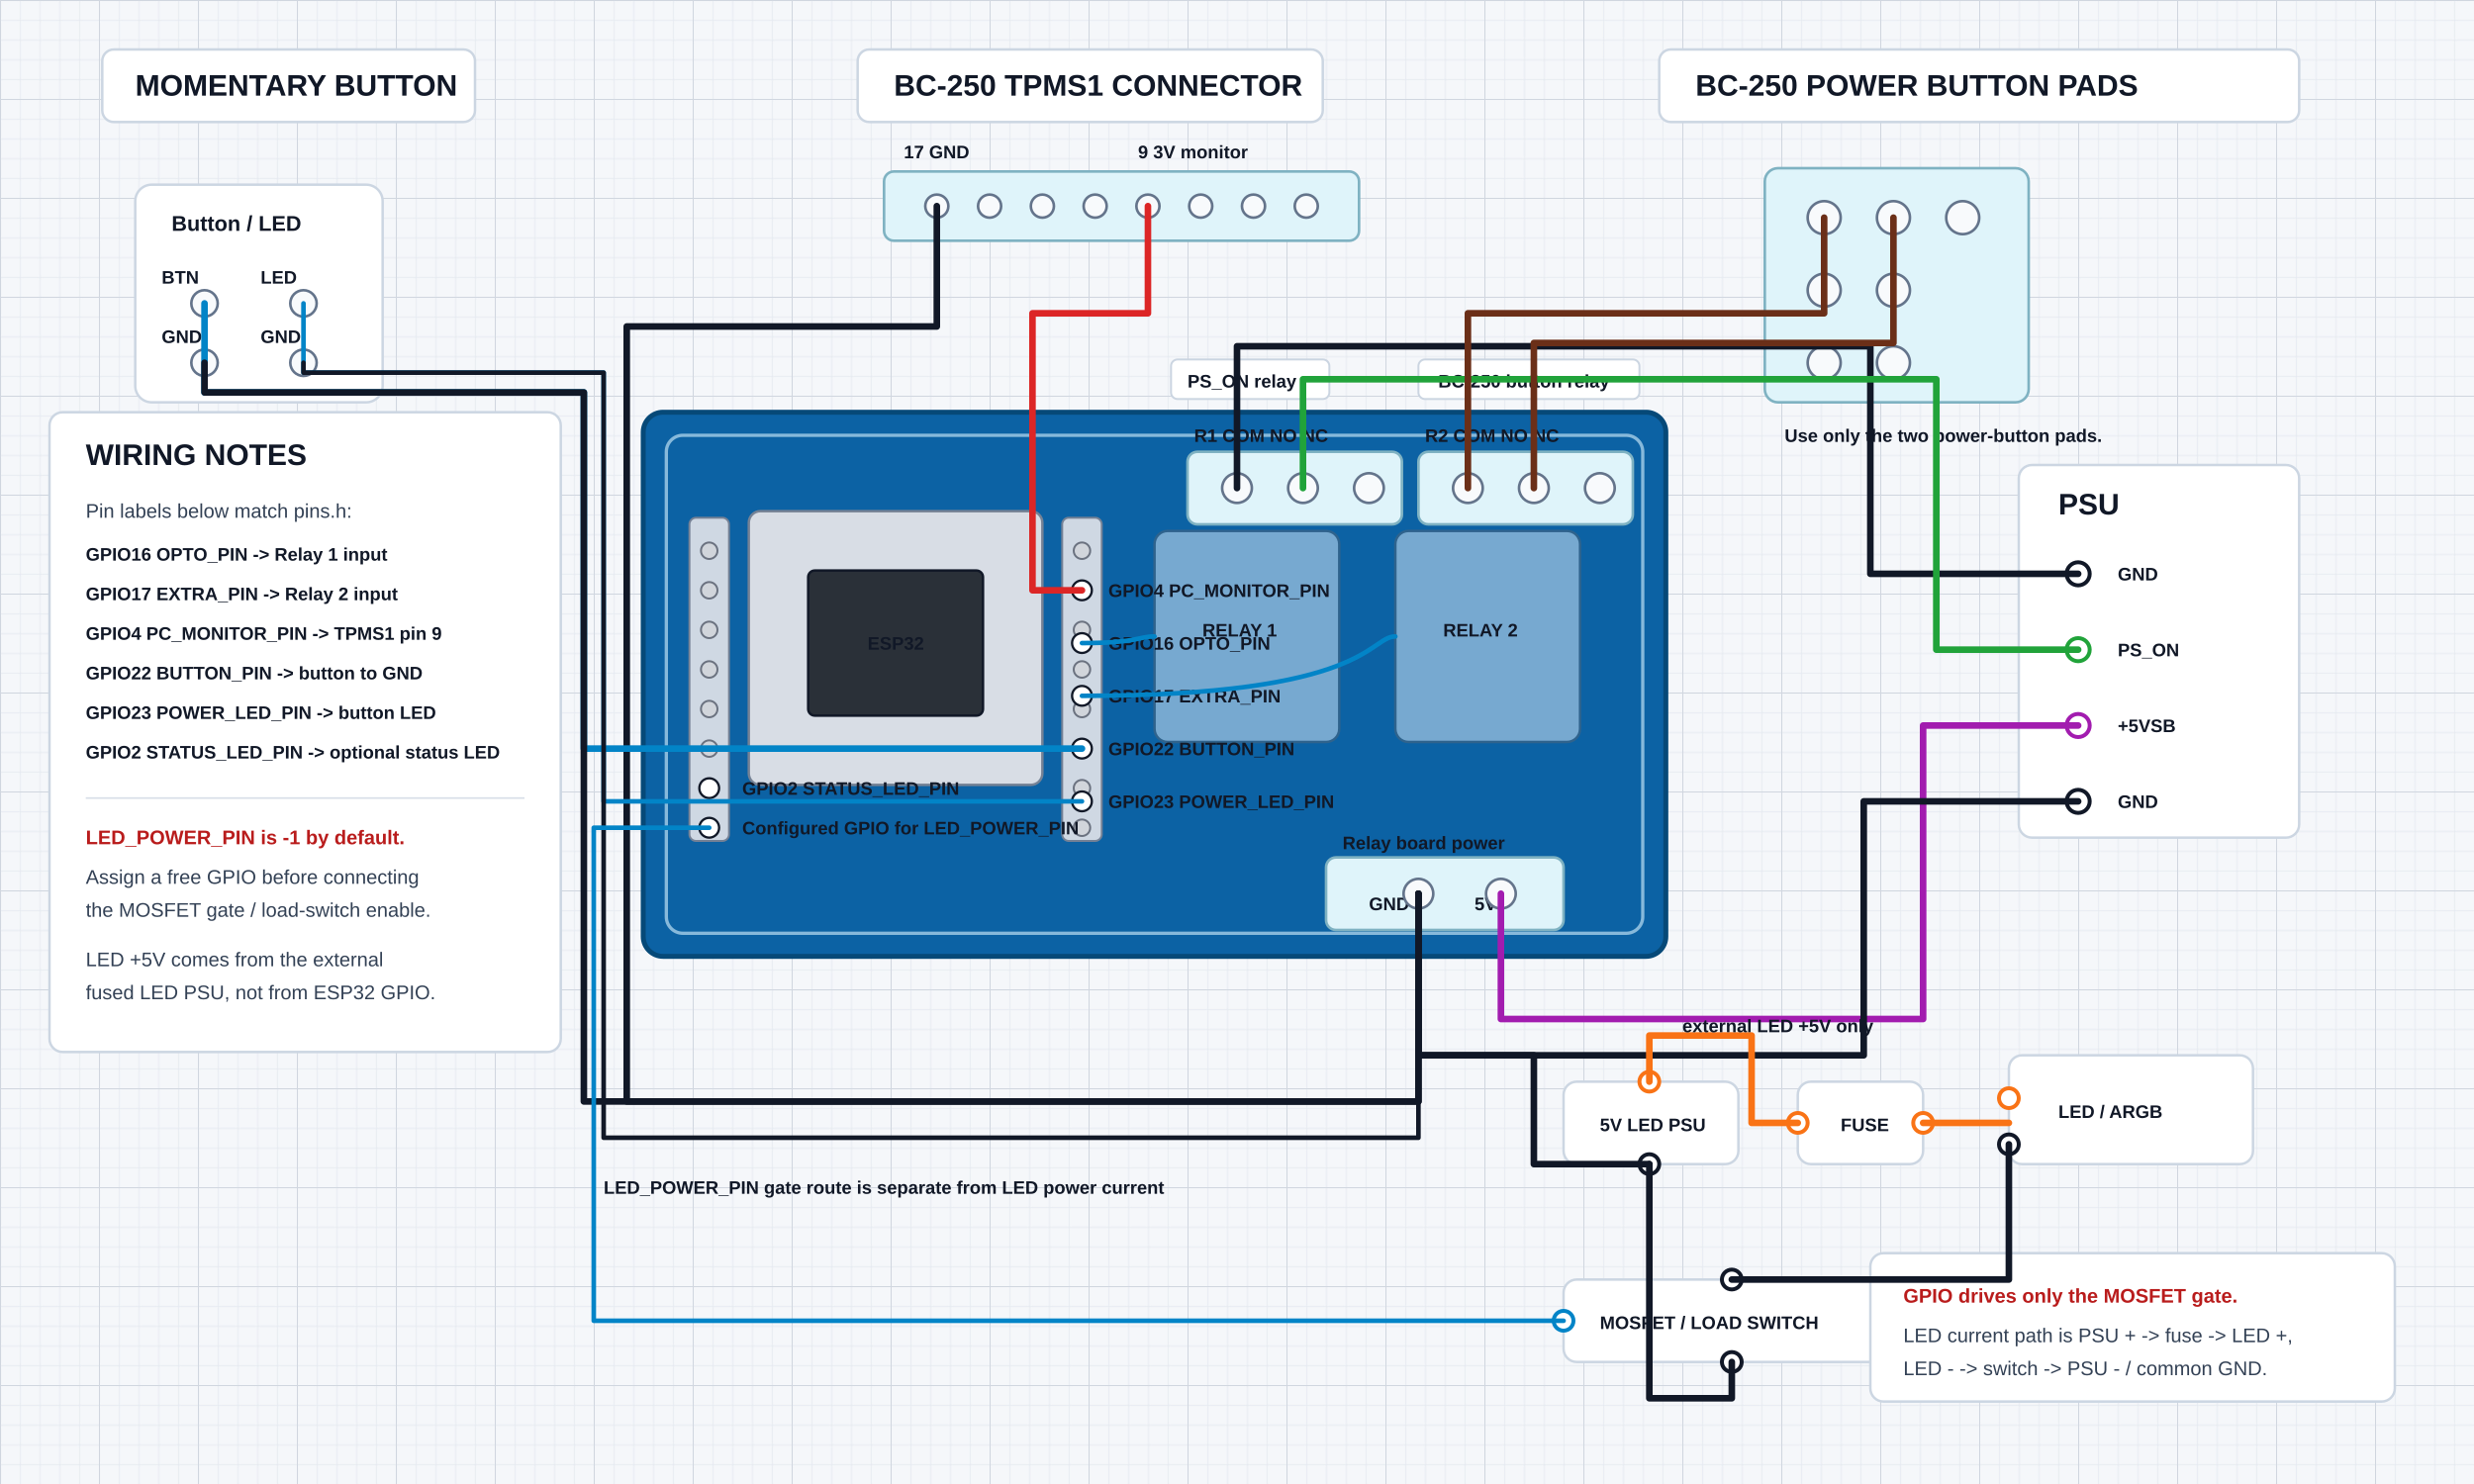
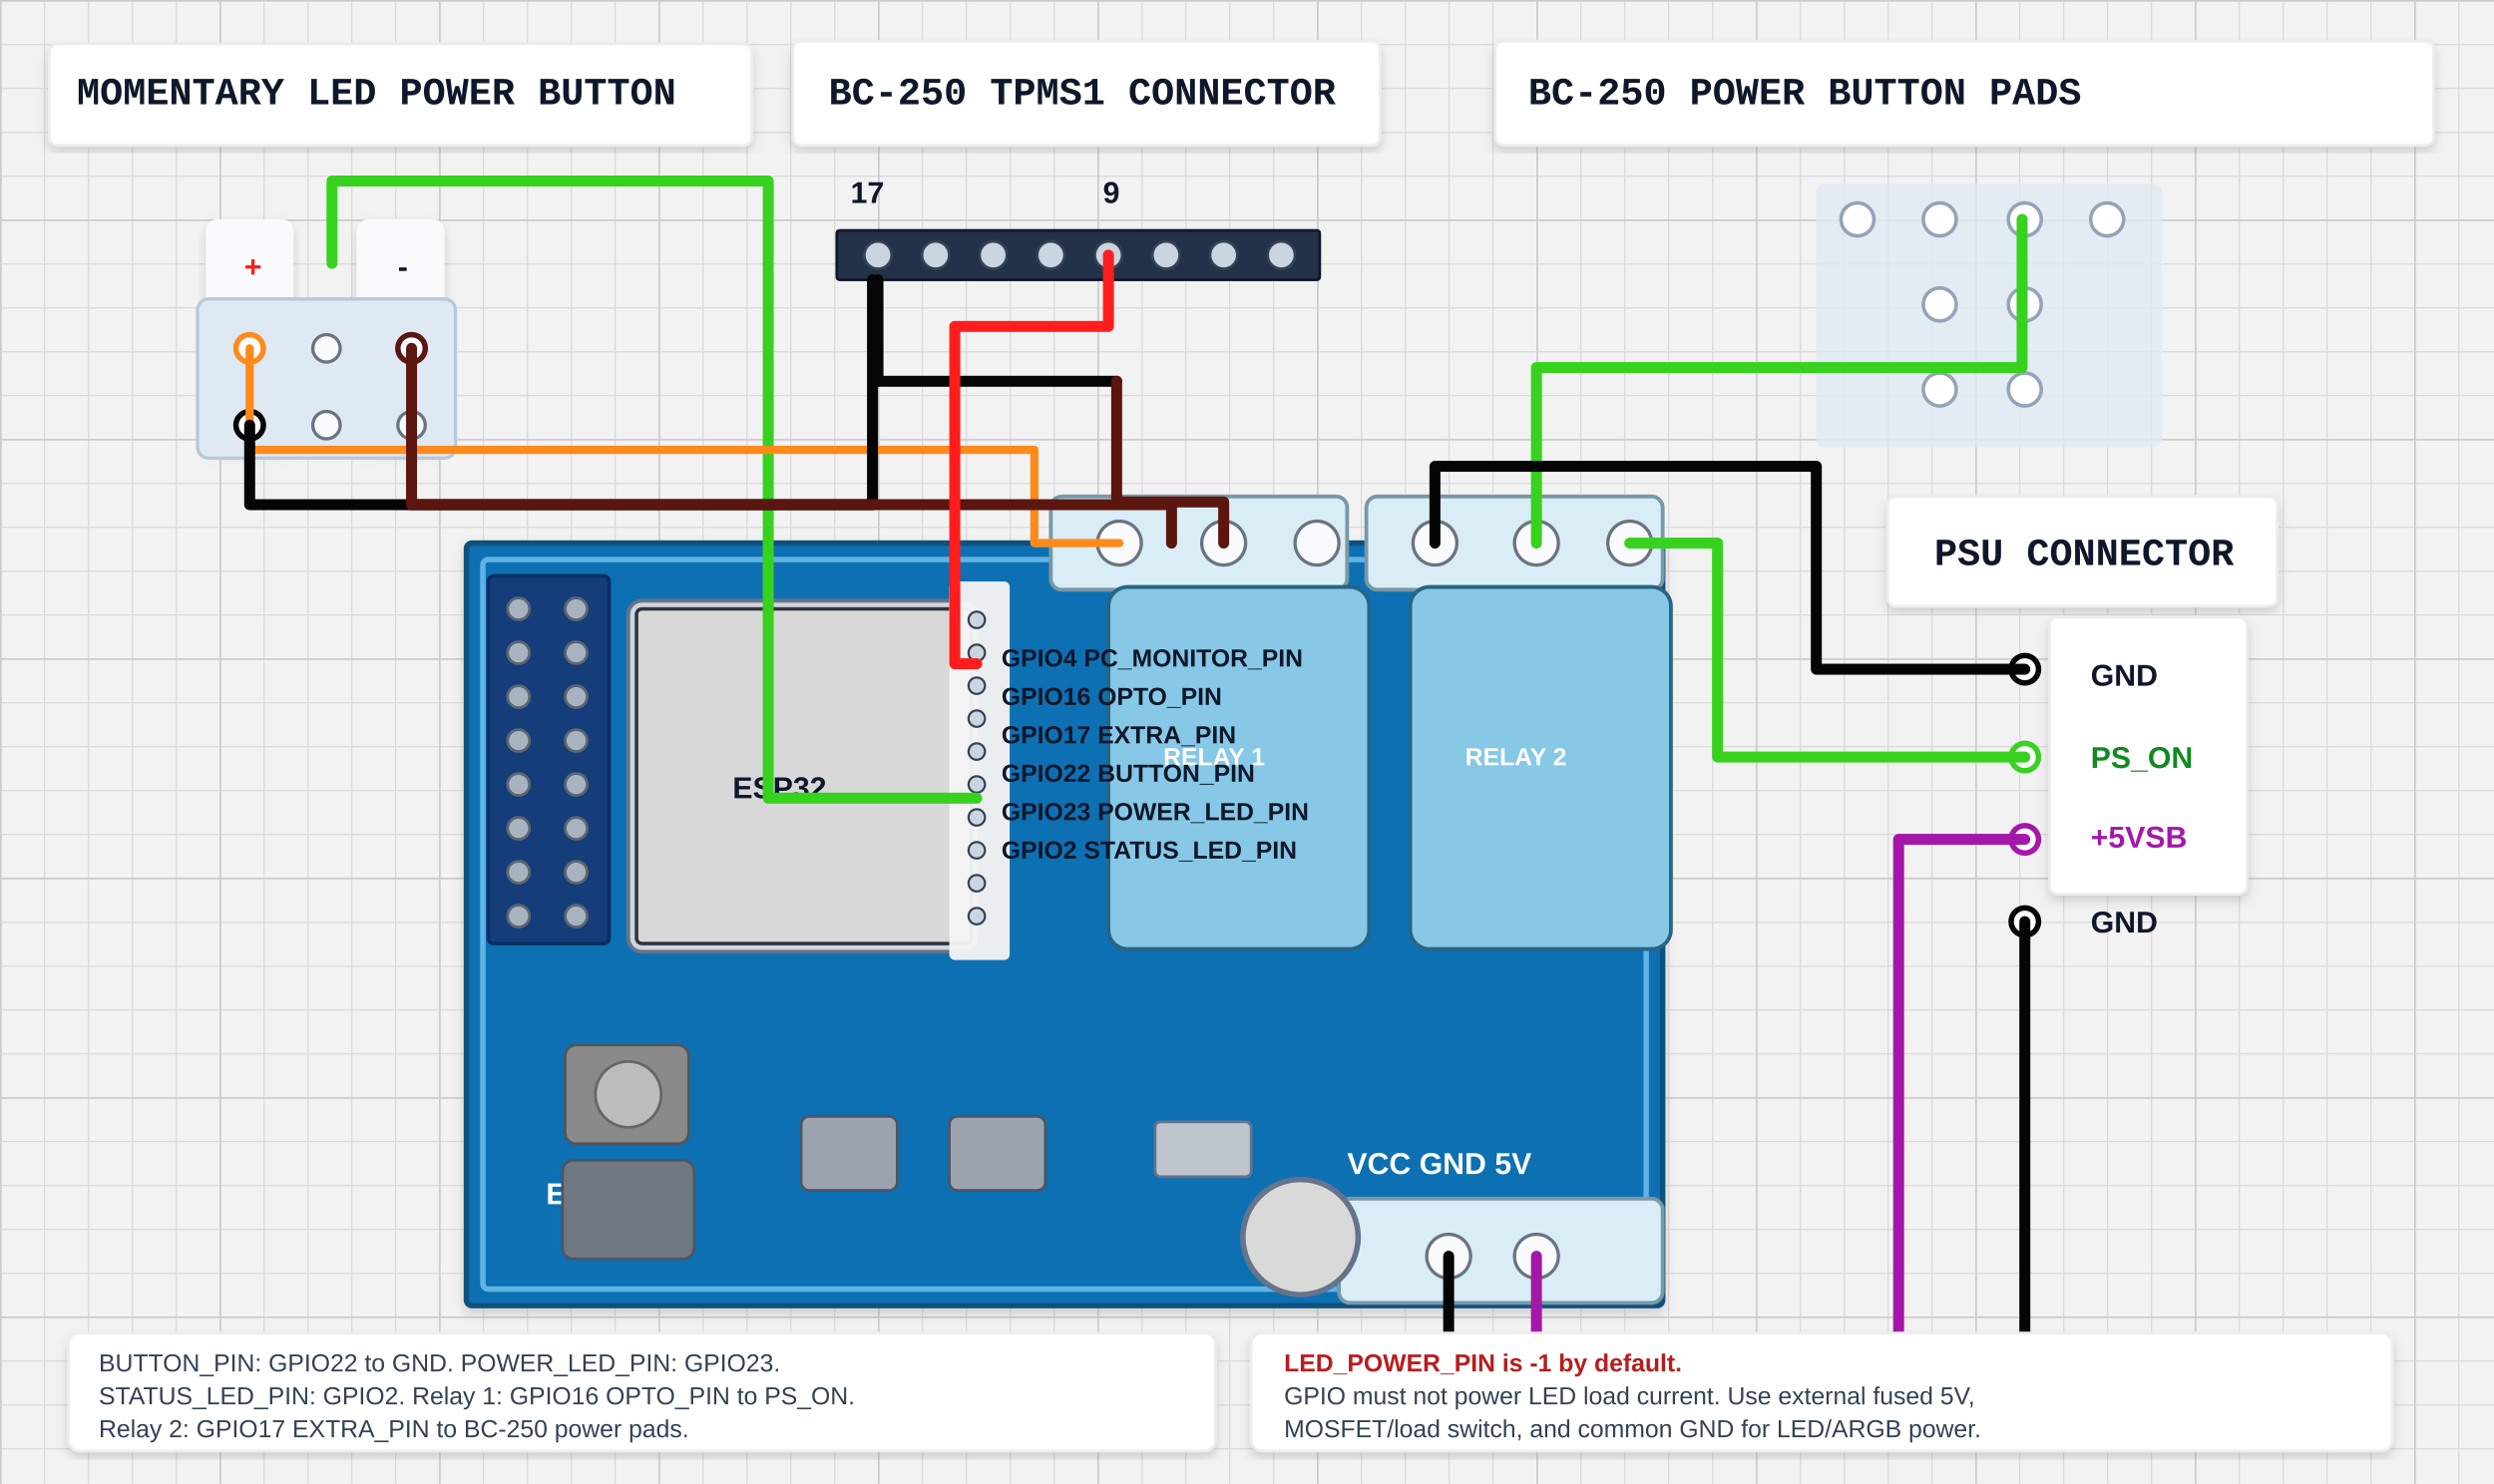
- <svg xmlns="http://www.w3.org/2000/svg" width="1500" height="900" viewBox="0 0 1500 900" role="img" aria-labelledby="title desc">
+ <svg xmlns="http://www.w3.org/2000/svg" width="909" height="541" viewBox="0 0 909 541" role="img" aria-labelledby="title desc">
  <defs>
-     <pattern id="small-grid" width="12" height="12" patternUnits="userSpaceOnUse">
-       <path d="M12 0H0V12" fill="none" stroke="#dfe4ec" stroke-width="1" />
+     <pattern id="small-grid" width="16" height="16" patternUnits="userSpaceOnUse">
+       <path d="M16 0H0V16" fill="none" stroke="#d9d9d9" stroke-width="1" />
    </pattern>
-     <pattern id="grid" width="60" height="60" patternUnits="userSpaceOnUse">
-       <rect width="60" height="60" fill="url(#small-grid)" />
-       <path d="M60 0H0V60" fill="none" stroke="#c3cad5" stroke-width="1.2" />
+     <pattern id="grid" width="80" height="80" patternUnits="userSpaceOnUse">
+       <rect width="80" height="80" fill="url(#small-grid)" />
+       <path d="M80 0H0V80" fill="none" stroke="#c9c9c9" stroke-width="1.2" />
    </pattern>
+     <filter id="shadow" x="-8%" y="-8%" width="116%" height="116%">
+       <feDropShadow dx="0" dy="2" stdDeviation="2" flood-color="#8b8b8b" flood-opacity=".35" />
+     </filter>
    <style>
-       .bg { fill: #f5f7fa; }
-       .panel { fill: #fff; stroke: #ccd6e2; stroke-width: 1.5; }
-       .board { fill: #0c62a4; stroke: #064978; stroke-width: 3; }
-       .board-line { fill: none; stroke: #d8f3ff; stroke-width: 2; opacity: .6; }
-       .esp { fill: #d8dde5; stroke: #758295; stroke-width: 1.5; }
-       .chip { fill: #2a3038; stroke: #111827; stroke-width: 1.5; }
-       .relay { fill: #77a9d0; stroke: #2f638d; stroke-width: 1.5; }
-       .terminal { fill: #dff4fa; stroke: #7fb2c2; stroke-width: 1.6; }
-       .component { fill: #cfd8e3; stroke: #758195; stroke-width: 1.2; }
-       .hole { fill: #f8fafc; stroke: #64748b; stroke-width: 1.6; }
-       .pin { fill: #fff; stroke: #111827; stroke-width: 1.4; }
-       .title { fill: #111827; font: 700 18px Arial, sans-serif; }
-       .label { fill: #111827; font: 700 13px Arial, sans-serif; }
-       .small { fill: #111827; font: 700 11px Arial, sans-serif; }
-       .note { fill: #334155; font: 12px Arial, sans-serif; }
-       .warn { fill: #b91c1c; font: 700 12px Arial, sans-serif; }
+       .bg { fill: #f2f2f2; }
+       .label-box { fill: #fff; stroke: #ededed; stroke-width: 1; filter: url(#shadow); }
+       .label { fill: #0f172a; font: 700 14px "Courier New", monospace; letter-spacing: 0; }
+       .small { fill: #0f172a; font: 700 11px Arial, sans-serif; letter-spacing: 0; }
+       .tiny { fill: #0f172a; font: 700 9px Arial, sans-serif; letter-spacing: 0; }
+       .note { fill: #334155; font: 9px Arial, sans-serif; letter-spacing: 0; }
+       .warn { fill: #b91c1c; font: 700 9px Arial, sans-serif; letter-spacing: 0; }
+       .white-text { fill: #fff; }
+       .red-text { fill: #ff1d1d; }
+       .green-text { fill: #118a20; }
+       .purple-text { fill: #a318a8; }
+       .board { fill: #0b6fb3; stroke: #07517d; stroke-width: 2; filter: url(#shadow); }
+       .board-edge { fill: none; stroke: #8bd9ff; stroke-width: 2; opacity: .65; }
+       .module { fill: #d1d5db; stroke: #64748b; stroke-width: 1.4; }
+       .chip { fill: #d8d8d8; stroke: #2f3640; stroke-width: 1.3; }
+       .relay { fill: #86c8e6; stroke: #286485; stroke-width: 1.4; }
+       .relay-label { fill: #fff; font: 700 9px Arial, sans-serif; letter-spacing: 0; }
+       .terminal { fill: #d8edf5; stroke: #7998a6; stroke-width: 1.4; }
+       .terminal-hole { fill: #f8fafc; stroke: #6b7280; stroke-width: 1.2; }
+       .solder { fill: #dfe9f4; stroke: #b8c8d8; stroke-width: 1.2; }
+       .pad { fill: #fff; stroke: #94a3b8; stroke-width: 1.3; }
+       .header { fill: #233248; stroke: #0f172a; stroke-width: 1; }
+       .pin { fill: #cbd5e1; stroke: #334155; stroke-width: 1; }
      .wire { fill: none; stroke-width: 4; stroke-linecap: round; stroke-linejoin: round; }
-       .thinwire { fill: none; stroke-width: 2.8; stroke-linecap: round; stroke-linejoin: round; }
-       .green { stroke: #21a33a; }
-       .red { stroke: #dc2626; }
-       .orange { stroke: #f97316; }
-       .black { stroke: #111827; }
-       .brown { stroke: #6b2f18; }
-       .purple { stroke: #a21caf; }
+       .thinwire { fill: none; stroke-width: 3; stroke-linecap: round; stroke-linejoin: round; }
+       .green { stroke: #37d21e; }
+       .red { stroke: #ff1d1d; }
+       .orange { stroke: #ff8a1c; }
+       .black { stroke: #050505; }
+       .brown { stroke: #5b160f; }
+       .purple { stroke: #a318a8; }
      .blue { stroke: #0284c7; }
-       .gray { stroke: #64748b; }
-       .yellow { stroke: #d4a000; stroke-dasharray: 10 8; }
-       .node { fill: #fff; stroke-width: 2.4; }
-       .netlabel { fill: #fff; stroke: #cbd5e1; stroke-width: 1.2; }
+       .node { fill: #fff; stroke-width: 2; }
    </style>
  </defs>
-   <rect width="1500" height="900" class="bg" />
-   <rect width="1500" height="900" fill="url(#grid)" opacity=".72" />
-   <rect x="30" y="250" width="310" height="388" rx="8" class="panel" />
-   <text x="52" y="282" class="title">WIRING NOTES</text>
-   <text x="52" y="314" class="note">Pin labels below match pins.h:</text>
-   <text x="52" y="340" class="small">GPIO16 OPTO_PIN -&gt; Relay 1 input</text>
-   <text x="52" y="364" class="small">GPIO17 EXTRA_PIN -&gt; Relay 2 input</text>
-   <text x="52" y="388" class="small">GPIO4 PC_MONITOR_PIN -&gt; TPMS1 pin 9</text>
-   <text x="52" y="412" class="small">GPIO22 BUTTON_PIN -&gt; button to GND</text>
-   <text x="52" y="436" class="small">GPIO23 POWER_LED_PIN -&gt; button LED</text>
-   <text x="52" y="460" class="small">GPIO2 STATUS_LED_PIN -&gt; optional status LED</text>
-   <line x1="52" y1="484" x2="318" y2="484" stroke="#d7dee8" stroke-width="1" />
-   <text x="52" y="512" class="warn">LED_POWER_PIN is -1 by default.</text>
-   <text x="52" y="536" class="note">Assign a free GPIO before connecting</text>
-   <text x="52" y="556" class="note">the MOSFET gate / load-switch enable.</text>
-   <text x="52" y="586" class="note">LED +5V comes from the external</text>
-   <text x="52" y="606" class="note">fused LED PSU, not from ESP32 GPIO.</text>
-   <rect x="62" y="30" width="226" height="44" rx="7" class="panel" />
-   <text x="82" y="58" class="title">MOMENTARY BUTTON</text>
-   <rect x="520" y="30" width="282" height="44" rx="7" class="panel" />
-   <text x="542" y="58" class="title">BC-250 TPMS1 CONNECTOR</text>
-   <rect x="1006" y="30" width="388" height="44" rx="7" class="panel" />
-   <text x="1028" y="58" class="title">BC-250 POWER BUTTON PADS</text>
-   <g id="button-connector">
-     <rect x="82" y="112" width="150" height="132" rx="10" class="panel" />
-     <text x="104" y="140" class="label">Button / LED</text>
-     <text x="98" y="172" class="small">BTN</text>
-     <text x="98" y="208" class="small">GND</text>
-     <text x="158" y="172" class="small">LED</text>
-     <text x="158" y="208" class="small">GND</text>
-     <circle cx="124" cy="184" r="8" class="hole" />
-     <circle cx="124" cy="220" r="8" class="hole" />
-     <circle cx="184" cy="184" r="8" class="hole" />
-     <circle cx="184" cy="220" r="8" class="hole" />
+   <rect width="909" height="541" class="bg" />
+   <rect width="909" height="541" fill="url(#grid)" opacity=".92" />
+   <g id="top-labels">
+     <rect x="18" y="16" width="256" height="37" rx="3" class="label-box" />
+     <text x="28" y="38" class="label">MOMENTARY LED POWER BUTTON</text>
+     <rect x="289" y="15" width="214" height="38" rx="3" class="label-box" />
+     <text x="302" y="38" class="label">BC-250 TPMS1 CONNECTOR</text>
+     <rect x="545" y="15" width="342" height="38" rx="3" class="label-box" />
+     <text x="557" y="38" class="label">BC-250 POWER BUTTON PADS</text>
+   </g>
+   <g id="momentary-button">
+     <rect x="75" y="80" width="32" height="84" rx="4" fill="#f8fafc" filter="url(#shadow)" />
+     <rect x="130" y="80" width="32" height="84" rx="4" fill="#f8fafc" filter="url(#shadow)" />
+     <text x="89" y="101" class="small red-text">+</text>
+     <text x="145" y="101" class="small">-</text>
+     <rect x="72" y="109" width="94" height="58" rx="4" class="solder" />
+     <circle cx="91" cy="127" r="5" class="node orange" />
+     <circle cx="119" cy="127" r="5" class="terminal-hole" />
+     <circle cx="150" cy="127" r="5" class="node brown" />
+     <circle cx="91" cy="155" r="5" class="node black" />
+     <circle cx="119" cy="155" r="5" class="terminal-hole" />
+     <circle cx="150" cy="155" r="5" class="terminal-hole" />
  </g>
  <g id="tpms1-connector">
-     <rect x="536" y="104" width="288" height="42" rx="6" class="terminal" />
-     <text x="548" y="96" class="small">17 GND</text>
-     <text x="690" y="96" class="small">9 3V monitor</text>
-     <circle cx="568" cy="125" r="7" class="hole" />
-     <circle cx="600" cy="125" r="7" class="hole" />
-     <circle cx="632" cy="125" r="7" class="hole" />
-     <circle cx="664" cy="125" r="7" class="hole" />
-     <circle cx="696" cy="125" r="7" class="hole" />
-     <circle cx="728" cy="125" r="7" class="hole" />
-     <circle cx="760" cy="125" r="7" class="hole" />
-     <circle cx="792" cy="125" r="7" class="hole" />
-   </g>
-   <g id="bc250-power-button-pads">
-     <rect x="1070" y="102" width="160" height="142" rx="8" class="terminal" />
-     <circle cx="1106" cy="132" r="10" class="hole" />
-     <circle cx="1148" cy="132" r="10" class="hole" />
-     <circle cx="1190" cy="132" r="10" class="hole" />
-     <circle cx="1106" cy="176" r="10" class="hole" />
-     <circle cx="1148" cy="176" r="10" class="hole" />
-     <circle cx="1106" cy="220" r="10" class="hole" />
-     <circle cx="1148" cy="220" r="10" class="hole" />
-     <text x="1082" y="268" class="small">Use only the two power-button pads.</text>
+     <text x="310" y="74" class="small">17</text>
+     <text x="402" y="74" class="small">9</text>
+     <rect x="305" y="84" width="176" height="18" rx="1" class="header" />
+     <g>
+       <circle cx="320" cy="93" r="5" class="pin" />
+       <circle cx="341" cy="93" r="5" class="pin" />
+       <circle cx="362" cy="93" r="5" class="pin" />
+       <circle cx="383" cy="93" r="5" class="pin" />
+       <circle cx="404" cy="93" r="5" class="pin" />
+       <circle cx="425" cy="93" r="5" class="pin" />
+       <circle cx="446" cy="93" r="5" class="pin" />
+       <circle cx="467" cy="93" r="5" class="pin" />
+     </g>
+   </g>
+   <g id="power-button-pads">
+     <rect x="662" y="67" width="126" height="96" rx="3" fill="#dfe9f4" opacity=".78" />
+     <circle cx="677" cy="80" r="6" class="pad" />
+     <circle cx="707" cy="80" r="6" class="pad" />
+     <circle cx="738" cy="80" r="6" class="pad" />
+     <circle cx="768" cy="80" r="6" class="pad" />
+     <circle cx="707" cy="111" r="6" class="pad" />
+     <circle cx="738" cy="111" r="6" class="pad" />
+     <circle cx="707" cy="142" r="6" class="pad" />
+     <circle cx="738" cy="142" r="6" class="pad" />
+   </g>
+   <g id="relay-board">
+     <rect x="170" y="198" width="436" height="278" rx="2" class="board" />
+     <rect x="176" y="204" width="424" height="266" rx="2" class="board-edge" />
+     <rect x="178" y="210" width="44" height="134" rx="2" fill="#153d7a" stroke="#082f65" stroke-width="1.4" />
+     <g fill="#a8b3c0" stroke="#5c6672" stroke-width="1">
+       <circle cx="189" cy="222" r="4" />
+       <circle cx="189" cy="238" r="4" />
+       <circle cx="189" cy="254" r="4" />
+       <circle cx="189" cy="270" r="4" />
+       <circle cx="189" cy="286" r="4" />
+       <circle cx="189" cy="302" r="4" />
+       <circle cx="189" cy="318" r="4" />
+       <circle cx="189" cy="334" r="4" />
+       <circle cx="210" cy="222" r="4" />
+       <circle cx="210" cy="238" r="4" />
+       <circle cx="210" cy="254" r="4" />
+       <circle cx="210" cy="270" r="4" />
+       <circle cx="210" cy="286" r="4" />
+       <circle cx="210" cy="302" r="4" />
+       <circle cx="210" cy="318" r="4" />
+       <circle cx="210" cy="334" r="4" />
+     </g>
+     <rect x="229" y="219" width="128" height="128" rx="5" class="module" />
+     <rect x="232" y="222" width="122" height="122" rx="2" class="chip" />
+     <text x="267" y="291" class="small">ESP32</text>
+     <rect x="346" y="212" width="22" height="138" rx="2" fill="#f4f4f4" opacity=".95" />
+     <g fill="#cbd5e1" stroke="#334155" stroke-width=".8">
+       <circle cx="356" cy="226" r="3" />
+       <circle cx="356" cy="238" r="3" />
+       <circle cx="356" cy="250" r="3" />
+       <circle cx="356" cy="262" r="3" />
+       <circle cx="356" cy="274" r="3" />
+       <circle cx="356" cy="286" r="3" />
+       <circle cx="356" cy="298" r="3" />
+       <circle cx="356" cy="310" r="3" />
+       <circle cx="356" cy="322" r="3" />
+       <circle cx="356" cy="334" r="3" />
+     </g>
+     <rect x="383" y="181" width="108" height="34" rx="4" class="terminal" />
+     <circle cx="408" cy="198" r="8" class="terminal-hole" />
+     <circle cx="446" cy="198" r="8" class="terminal-hole" />
+     <circle cx="480" cy="198" r="8" class="terminal-hole" />
+     <rect x="498" y="181" width="108" height="34" rx="4" class="terminal" />
+     <circle cx="523" cy="198" r="8" class="terminal-hole" />
+     <circle cx="560" cy="198" r="8" class="terminal-hole" />
+     <circle cx="594" cy="198" r="8" class="terminal-hole" />
+     <rect x="404" y="214" width="95" height="132" rx="7" class="relay" />
+     <rect x="514" y="214" width="95" height="132" rx="7" class="relay" />
+     <text x="424" y="279" class="relay-label">RELAY 1</text>
+     <text x="534" y="279" class="relay-label">RELAY 2</text>
+     <rect x="488" y="437" width="118" height="38" rx="4" class="terminal" />
+     <circle cx="528" cy="458" r="8" class="terminal-hole" />
+     <circle cx="560" cy="458" r="8" class="terminal-hole" />
+     <text x="491" y="428" class="small white-text">VCC GND 5V</text>
+     <rect x="206" y="381" width="45" height="36" rx="4" fill="#8a8a8a" stroke="#555" />
+     <circle cx="229" cy="399" r="12" fill="#bcbcbc" stroke="#666" />
+     <text x="199" y="439" class="small white-text">EN</text>
+     <rect x="205" y="423" width="48" height="36" rx="4" fill="#6f7782" stroke="#4b5563" />
+     <rect x="292" y="407" width="35" height="27" rx="3" fill="#9ca3af" stroke="#4b5563" />
+     <rect x="346" y="407" width="35" height="27" rx="3" fill="#9ca3af" stroke="#4b5563" />
+     <rect x="421" y="409" width="35" height="20" rx="2" fill="#bfc5cc" stroke="#64748b" />
+     <circle cx="474" cy="451" r="21" fill="#d9d9d9" stroke="#64748b" stroke-width="2" />
+     <text x="365" y="243" class="tiny">GPIO4 PC_MONITOR_PIN</text>
+     <text x="365" y="257" class="tiny">GPIO16 OPTO_PIN</text>
+     <text x="365" y="271" class="tiny">GPIO17 EXTRA_PIN</text>
+     <text x="365" y="285" class="tiny">GPIO22 BUTTON_PIN</text>
+     <text x="365" y="299" class="tiny">GPIO23 POWER_LED_PIN</text>
+     <text x="365" y="313" class="tiny">GPIO2 STATUS_LED_PIN</text>
  </g>
  <g id="psu-connector">
-     <rect x="1224" y="282" width="170" height="226" rx="8" class="panel" />
-     <text x="1248" y="312" class="title">PSU</text>
-     <text x="1284" y="352" class="small">GND</text>
-     <text x="1284" y="398" class="small">PS_ON</text>
-     <text x="1284" y="444" class="small">+5VSB</text>
-     <text x="1284" y="490" class="small">GND</text>
-     <circle cx="1260" cy="348" r="7" class="node black" />
-     <circle cx="1260" cy="394" r="7" class="node green" />
-     <circle cx="1260" cy="440" r="7" class="node purple" />
-     <circle cx="1260" cy="486" r="7" class="node black" />
-   </g>
-   <g id="esp32-two-relay-board">
-     <rect x="390" y="250" width="620" height="330" rx="12" class="board" />
-     <rect x="404" y="264" width="592" height="302" rx="10" class="board-line" />
-     <rect x="454" y="310" width="178" height="166" rx="7" class="esp" />
-     <rect x="490" y="346" width="106" height="88" rx="4" class="chip" />
-     <text x="526" y="394" class="small" fill="#fff">ESP32</text>
-     <rect x="418" y="314" width="24" height="196" rx="4" class="component" />
-     <rect x="644" y="314" width="24" height="196" rx="4" class="component" />
-     <g fill="#d1d5db" stroke="#6b7280" stroke-width="1.2">
-       <circle cx="430" cy="334" r="5" />
-       <circle cx="430" cy="358" r="5" />
-       <circle cx="430" cy="382" r="5" />
-       <circle cx="430" cy="406" r="5" />
-       <circle cx="430" cy="430" r="5" />
-       <circle cx="430" cy="454" r="5" />
-       <circle cx="430" cy="478" r="5" />
-       <circle cx="430" cy="502" r="5" />
-       <circle cx="656" cy="334" r="5" />
-       <circle cx="656" cy="358" r="5" />
-       <circle cx="656" cy="382" r="5" />
-       <circle cx="656" cy="406" r="5" />
-       <circle cx="656" cy="430" r="5" />
-       <circle cx="656" cy="454" r="5" />
-       <circle cx="656" cy="478" r="5" />
-       <circle cx="656" cy="502" r="5" />
-     </g>
-     <rect x="700" y="322" width="112" height="128" rx="8" class="relay" />
-     <rect x="846" y="322" width="112" height="128" rx="8" class="relay" />
-     <text x="729" y="386" class="small" fill="#fff">RELAY 1</text>
-     <text x="875" y="386" class="small" fill="#fff">RELAY 2</text>
-     <rect x="720" y="274" width="130" height="44" rx="6" class="terminal" />
-     <text x="724" y="268" class="small">R1 COM  NO  NC</text>
-     <circle cx="750" cy="296" r="9" class="hole" />
-     <circle cx="790" cy="296" r="9" class="hole" />
-     <circle cx="830" cy="296" r="9" class="hole" />
-     <rect x="860" y="274" width="130" height="44" rx="6" class="terminal" />
-     <text x="864" y="268" class="small">R2 COM  NO  NC</text>
-     <circle cx="890" cy="296" r="9" class="hole" />
-     <circle cx="930" cy="296" r="9" class="hole" />
-     <circle cx="970" cy="296" r="9" class="hole" />
-     <rect x="804" y="520" width="144" height="44" rx="6" class="terminal" />
-     <text x="814" y="515" class="small">Relay board power</text>
-     <text x="830" y="552" class="small">GND</text>
-     <text x="894" y="552" class="small">5V</text>
-     <circle cx="860" cy="542" r="9" class="hole" />
-     <circle cx="910" cy="542" r="9" class="hole" />
-     <circle cx="656" cy="358" r="6" class="pin" />
-     <text x="672" y="362" class="small">GPIO4 PC_MONITOR_PIN</text>
-     <circle cx="656" cy="390" r="6" class="pin" />
-     <text x="672" y="394" class="small">GPIO16 OPTO_PIN</text>
-     <circle cx="656" cy="422" r="6" class="pin" />
-     <text x="672" y="426" class="small">GPIO17 EXTRA_PIN</text>
-     <circle cx="656" cy="454" r="6" class="pin" />
-     <text x="672" y="458" class="small">GPIO22 BUTTON_PIN</text>
-     <circle cx="656" cy="486" r="6" class="pin" />
-     <text x="672" y="490" class="small">GPIO23 POWER_LED_PIN</text>
-     <circle cx="430" cy="478" r="6" class="pin" />
-     <text x="450" y="482" class="small">GPIO2 STATUS_LED_PIN</text>
-     <circle cx="430" cy="502" r="6" class="pin" />
-     <text x="450" y="506" class="small">Configured GPIO for LED_POWER_PIN</text>
-     <path class="thinwire blue" d="M656 390 C690 390 690 386 700 386" />
-     <path class="thinwire blue" d="M656 422 C830 422 830 386 846 386" />
-   </g>
-   <g id="led-power-gate">
-     <rect x="948" y="656" width="106" height="50" rx="8" class="panel" />
-     <text x="970" y="686" class="small">5V LED PSU</text>
-     <rect x="1090" y="656" width="76" height="50" rx="8" class="panel" />
-     <text x="1116" y="686" class="small">FUSE</text>
-     <rect x="1218" y="640" width="148" height="66" rx="8" class="panel" />
-     <text x="1248" y="678" class="small">LED / ARGB</text>
-     <rect x="948" y="776" width="204" height="50" rx="8" class="panel" />
-     <text x="970" y="806" class="small">MOSFET / LOAD SWITCH</text>
-     <circle cx="1000" cy="656" r="6" class="node orange" />
-     <circle cx="1000" cy="706" r="6" class="node black" />
-     <circle cx="1090" cy="681" r="6" class="node orange" />
-     <circle cx="1166" cy="681" r="6" class="node orange" />
-     <circle cx="1218" cy="666" r="6" class="node orange" />
-     <circle cx="1218" cy="694" r="6" class="node black" />
-     <circle cx="948" cy="801" r="6" class="node blue" />
-     <circle cx="1050" cy="776" r="6" class="node black" />
-     <circle cx="1050" cy="826" r="6" class="node black" />
-     <rect x="1134" y="760" width="318" height="90" rx="8" class="panel" />
-     <text x="1154" y="790" class="warn">GPIO drives only the MOSFET gate.</text>
-     <text x="1154" y="814" class="note">LED current path is PSU + -&gt; fuse -&gt; LED +,</text>
-     <text x="1154" y="834" class="note">LED - -&gt; switch -&gt; PSU - / common GND.</text>
-   </g>
-   <rect x="710" y="218" width="96" height="24" rx="4" class="netlabel" />
-   <text x="720" y="235" class="small">PS_ON relay</text>
-   <rect x="860" y="218" width="134" height="24" rx="4" class="netlabel" />
-   <text x="872" y="235" class="small">BC-250 button relay</text>
-   <path class="wire black" d="M1260 348 H1134 V210 H750 V296" />
-   <path class="wire green" d="M1260 394 H1174 V230 H790 V296" />
-   <path class="wire purple" d="M1260 440 H1166 V618 H910 V542" />
-   <path class="wire black" d="M1260 486 H1130 V640 H860 V542" />
-   <path class="wire brown" d="M1106 132 V190 H890 V296" />
-   <path class="wire brown" d="M1148 132 V208 H930 V296" />
-   <path class="wire red" d="M696 125 V190 H626 V358 H656" />
-   <path class="wire black" d="M568 125 V198 H380 V668 H860 V542" />
-   <path class="wire blue" d="M124 184 V238 H354 V454 H656" />
-   <path class="wire black" d="M124 220 V238 H354 V668 H860 V542" />
-   <path class="thinwire blue" d="M184 184 V226 H366 V486 H656" />
-   <path class="thinwire black" d="M184 220 V226 H366 V690 H860 V542" />
-   <path class="thinwire blue" d="M430 502 H360 V801 H948" />
-   <path class="wire orange" d="M1000 656 V628 H1062 V681 H1090" />
-   <path class="wire orange" d="M1166 681 H1218" />
-   <path class="wire black" d="M1218 694 V776 H1050" />
-   <path class="wire black" d="M1050 826 V848 H1000 V706" />
-   <path class="wire black" d="M1000 706 H930 V640 H860 V542" />
-   <text x="1020" y="626" class="small" fill="#f97316">external LED +5V only</text>
-   <text x="366" y="724" class="small" fill="#0284c7">LED_POWER_PIN gate route is separate from LED power current</text>
+     <rect x="688" y="181" width="142" height="40" rx="3" class="label-box" />
+     <text x="705" y="206" class="label">PSU CONNECTOR</text>
+     <rect x="747" y="225" width="72" height="101" rx="3" class="label-box" />
+     <text x="762" y="250" class="small">GND</text>
+     <text x="762" y="280" class="small green-text">PS_ON</text>
+     <text x="762" y="309" class="small purple-text">+5VSB</text>
+     <text x="762" y="340" class="small">GND</text>
+     <circle cx="738" cy="244" r="5" class="node black" />
+     <circle cx="738" cy="276" r="5" class="node green" />
+     <circle cx="738" cy="306" r="5" class="node purple" />
+     <circle cx="738" cy="336" r="5" class="node black" />
+   </g>
+   <g id="source-like-wires">
+     <path class="wire green" d="M121 96 V66 H280 V291 H356" />
+     <path class="thinwire orange" d="M91 127 V164 H377 V198 H408" />
+     <path class="wire black" d="M91 155 V184 H318 V102" />
+     <path class="wire brown" d="M150 127 V184 H427 V198" />
+     <path class="wire black" d="M320 102 V139 H407" />
+     <path class="wire red" d="M404 93 V119 H348 V242 H356" />
+     <path class="wire brown" d="M407 139 V183 H446 V198" />
+     <path class="wire green" d="M560 198 V134 H737 V80" />
+     <path class="wire black" d="M523 198 V170 H662 V244 H738" />
+     <path class="wire green" d="M594 198 H626 V276 H738" />
+     <path class="wire purple" d="M560 458 V502 H692 V306 H738" />
+     <path class="wire black" d="M528 458 V524 H738 V336" />
+   </g>
+   <g id="net-labels">
+     <rect x="25" y="486" width="418" height="43" rx="4" class="label-box" />
+     <text x="36" y="500" class="note">BUTTON_PIN: GPIO22 to GND. POWER_LED_PIN: GPIO23.</text>
+     <text x="36" y="512" class="note">STATUS_LED_PIN: GPIO2. Relay 1: GPIO16 OPTO_PIN to PS_ON.</text>
+     <text x="36" y="524" class="note">Relay 2: GPIO17 EXTRA_PIN to BC-250 power pads.</text>
+     <rect x="456" y="486" width="416" height="43" rx="4" class="label-box" />
+     <text x="468" y="500" class="warn">LED_POWER_PIN is -1 by default.</text>
+     <text x="468" y="512" class="note">GPIO must not power LED load current. Use external fused 5V,</text>
+     <text x="468" y="524" class="note">MOSFET/load switch, and common GND for LED/ARGB power.</text>
+   </g>
</svg>
